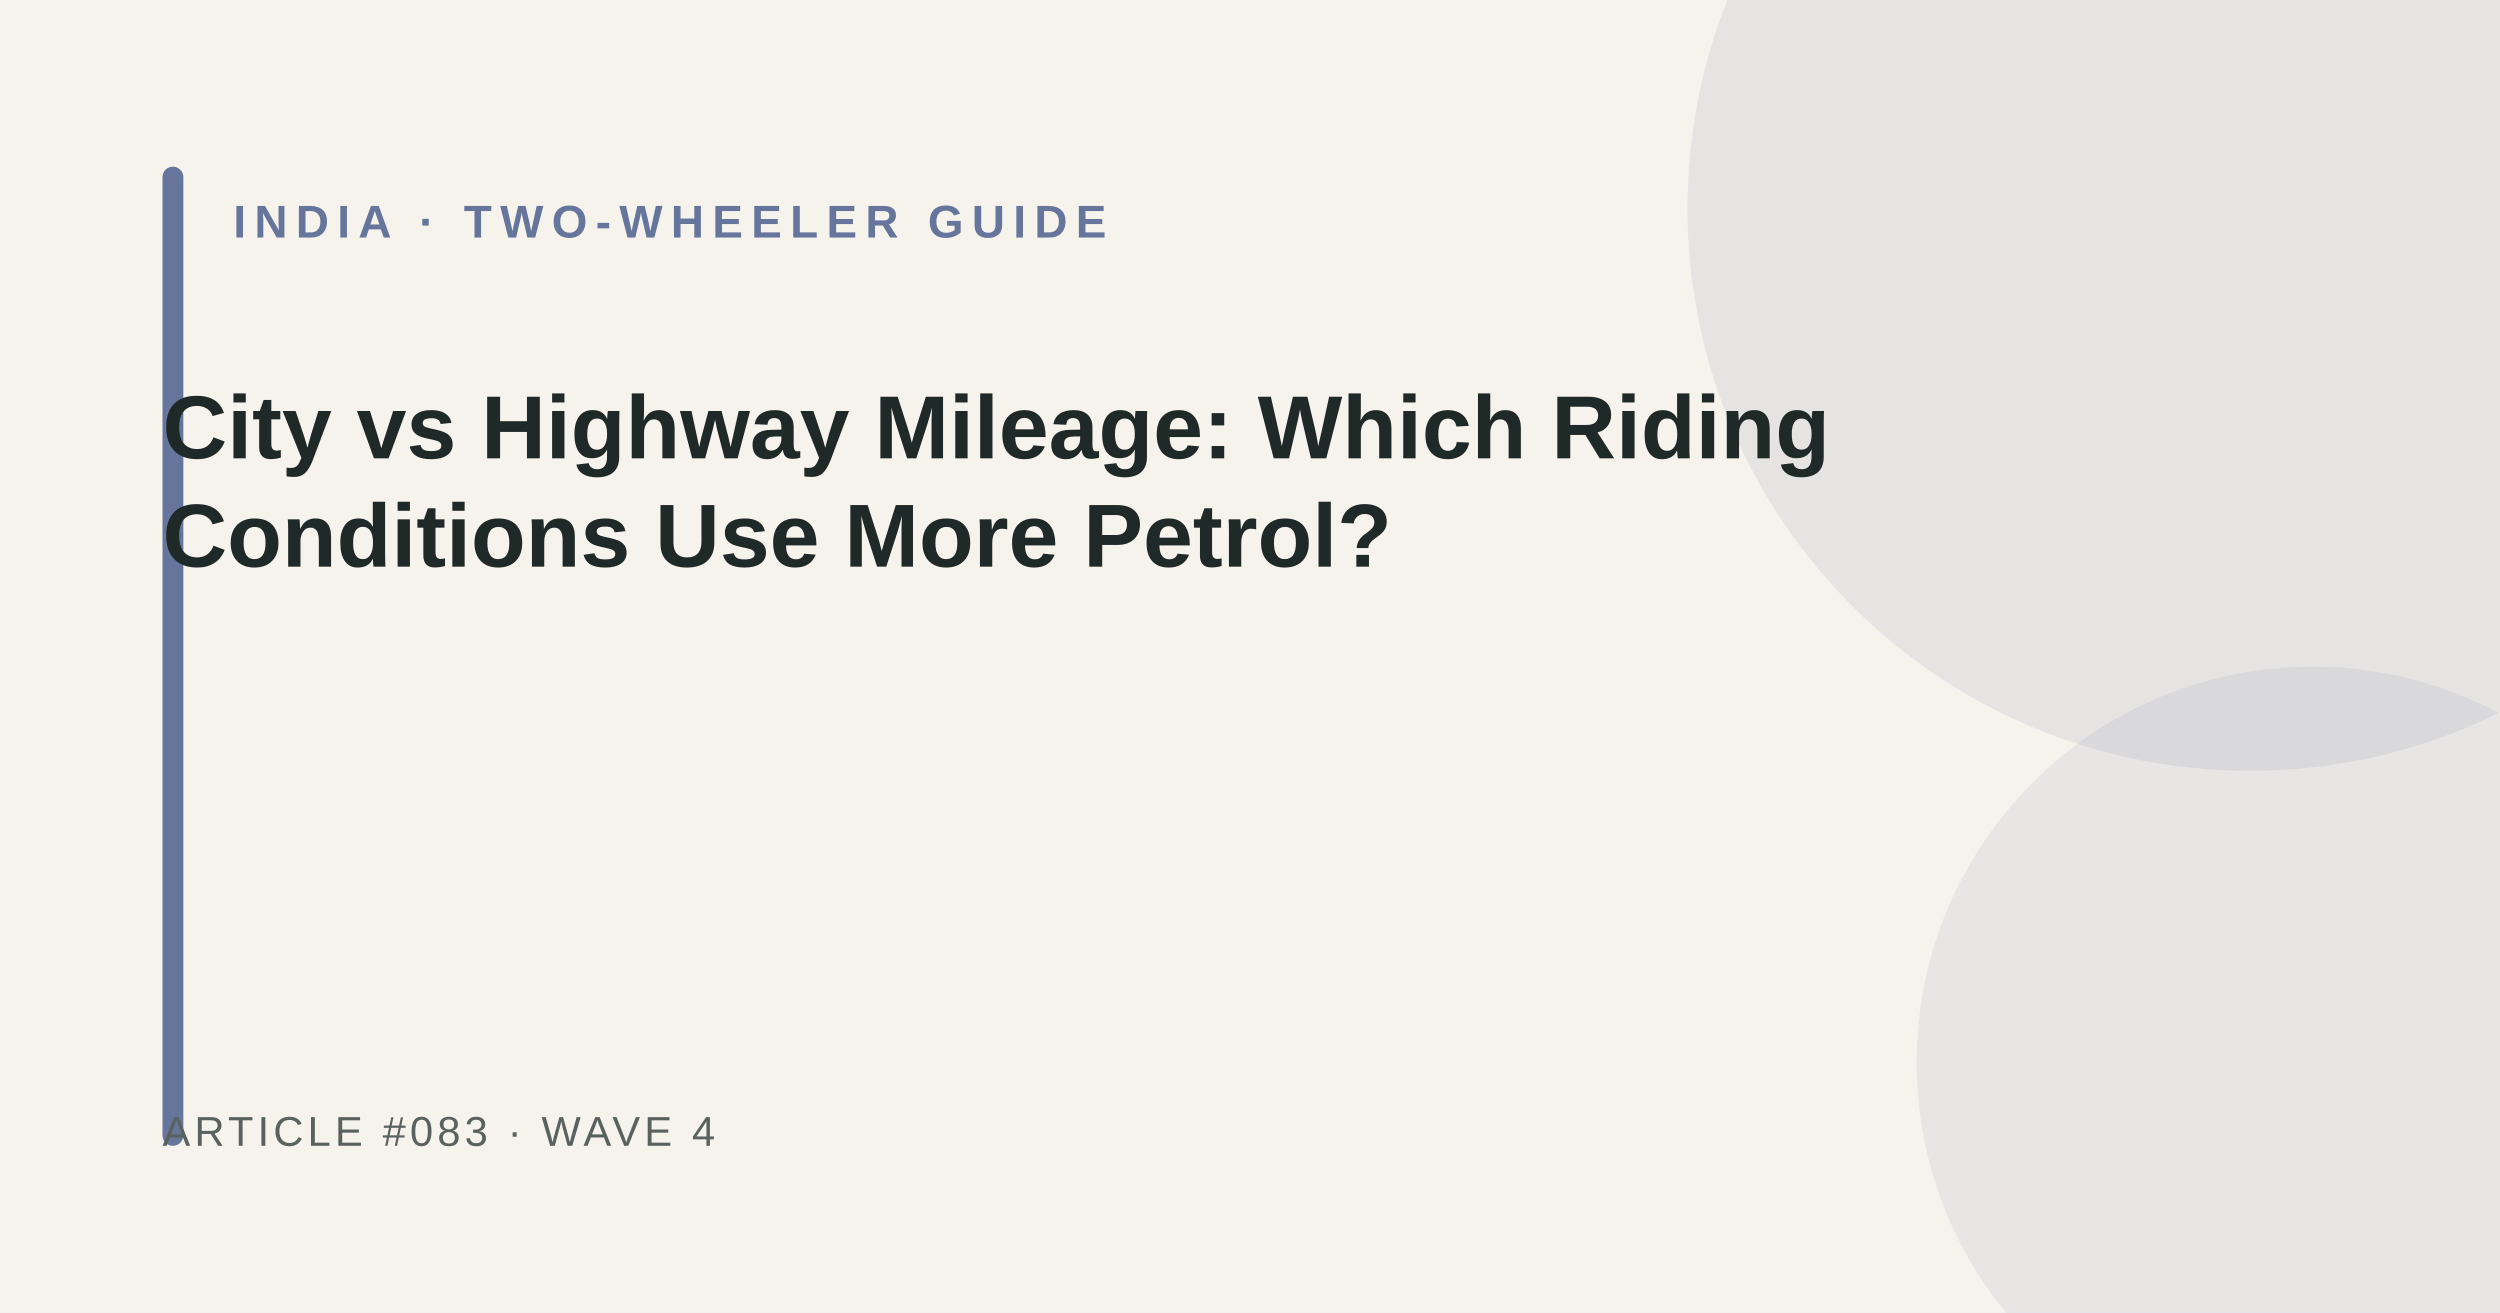
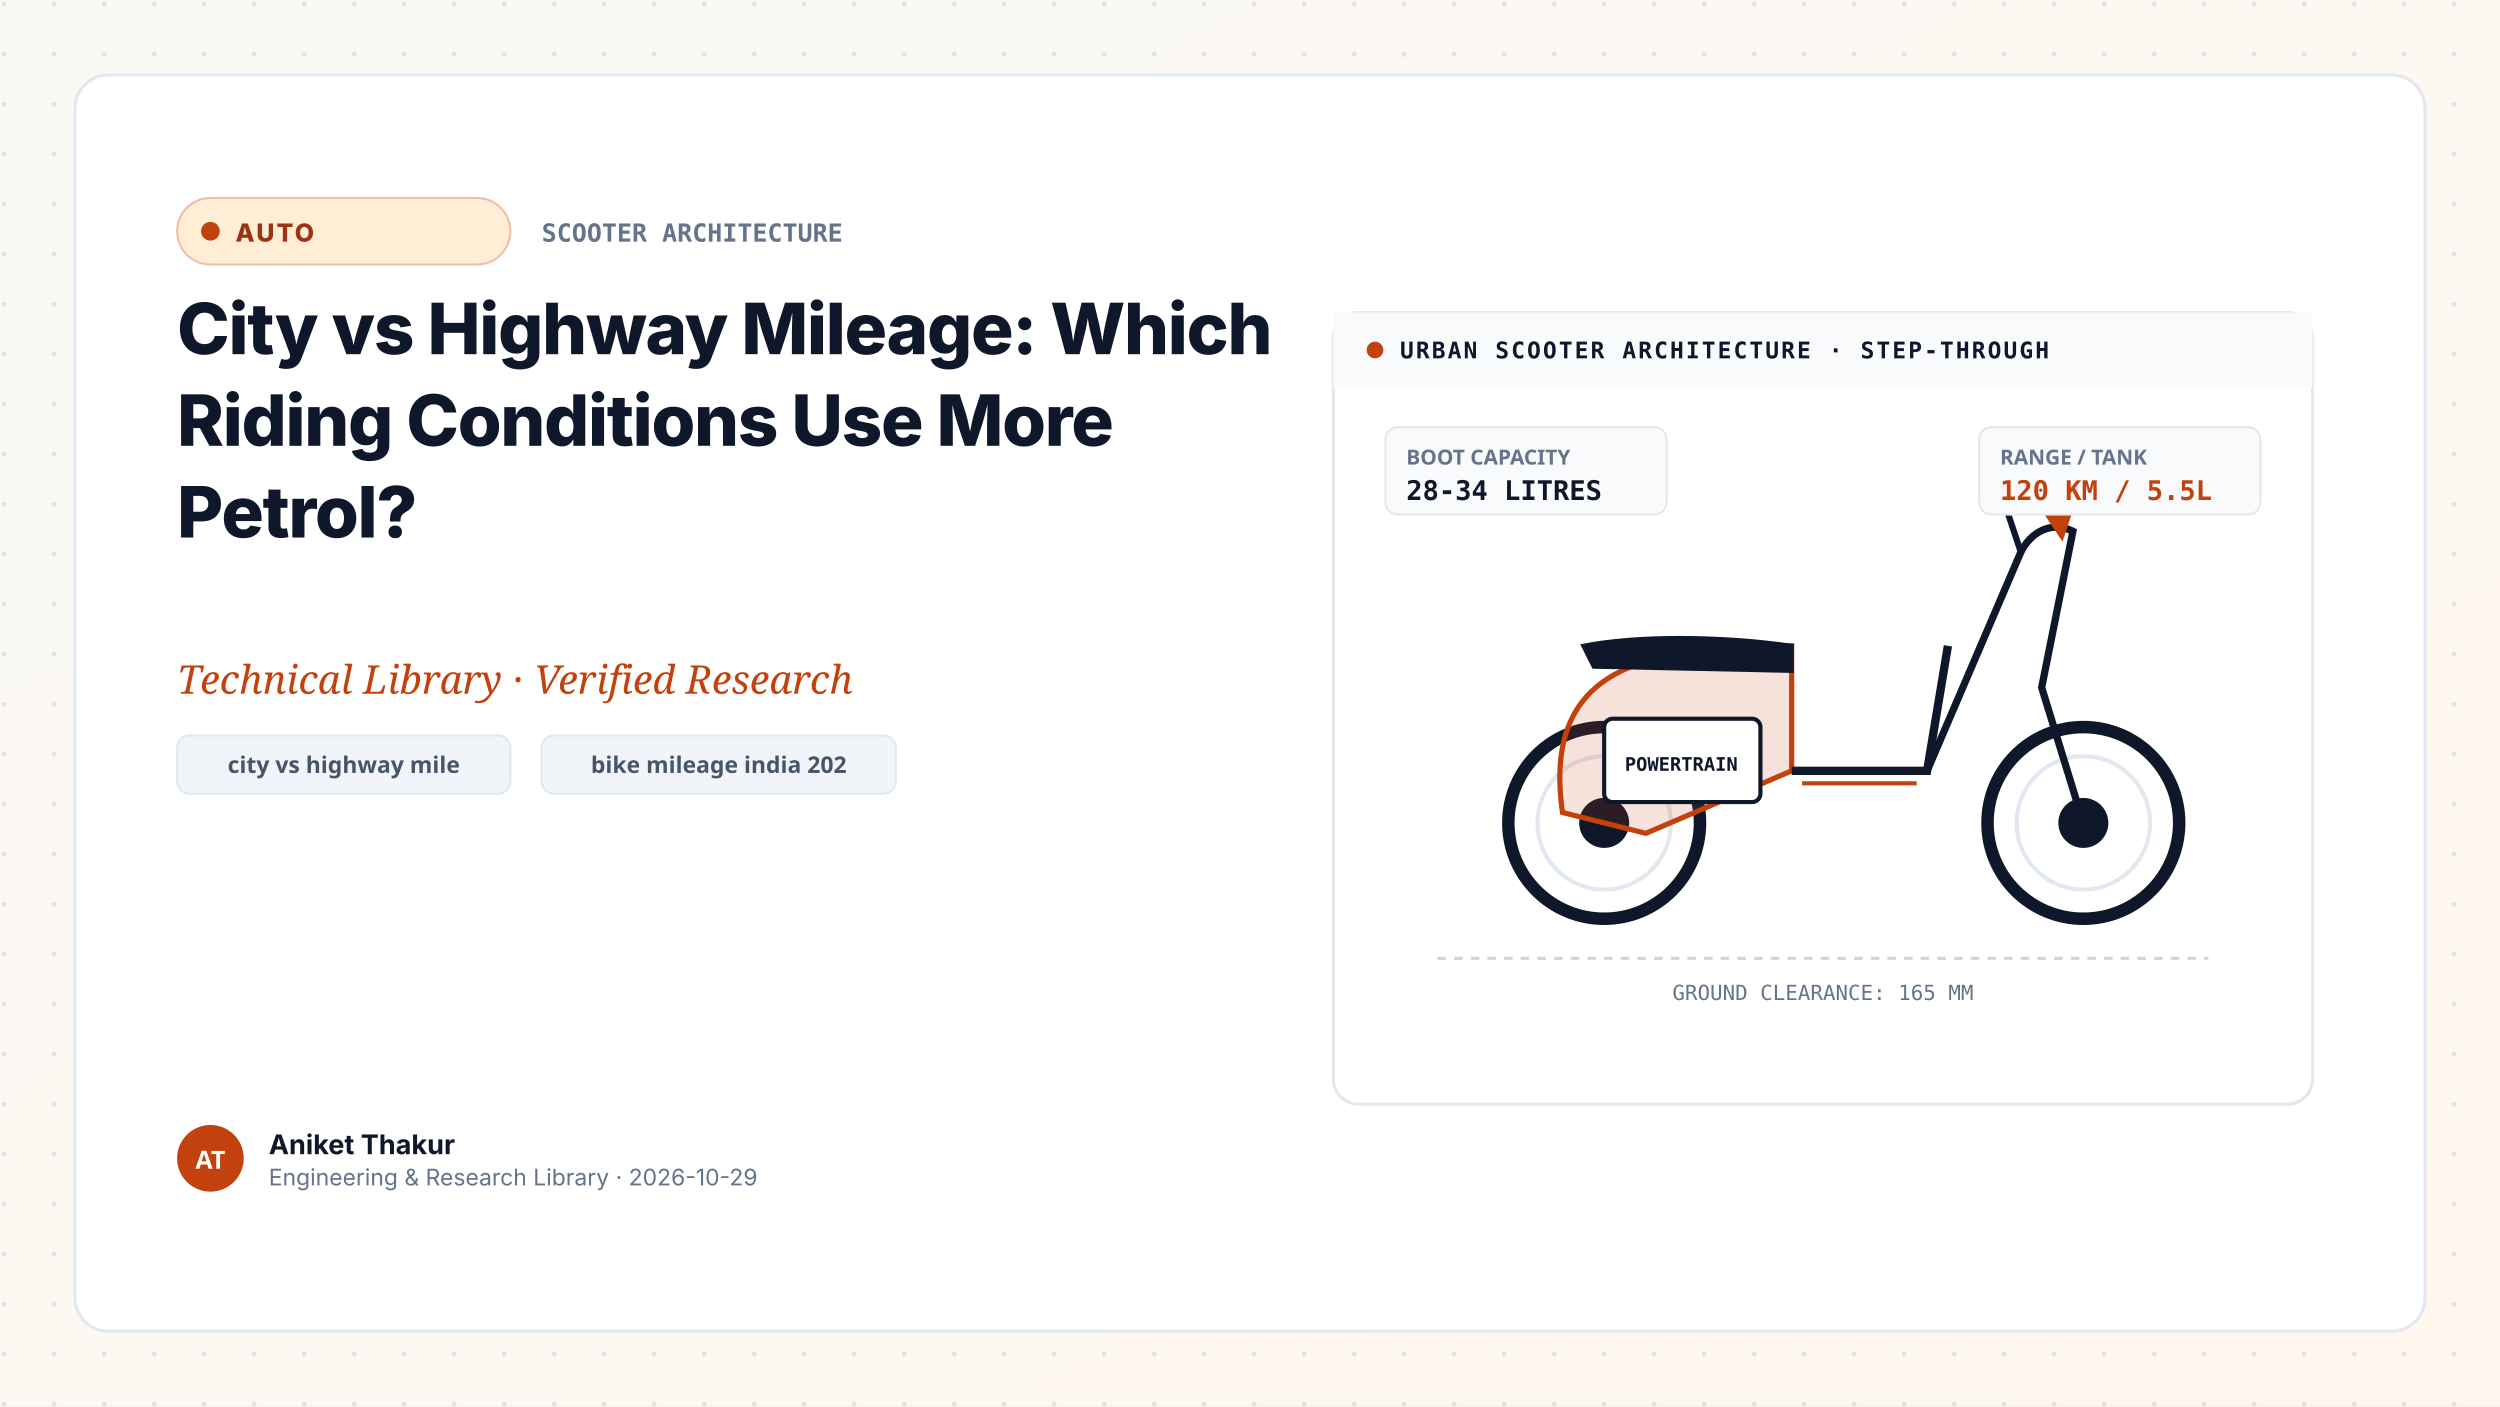
- <svg xmlns="http://www.w3.org/2000/svg" width="1200" height="630" viewBox="0 0 1200 630" role="img" aria-labelledby="title desc">
-   <rect width="1200" height="630" fill="#f6f3ed" />
-   <circle cx="1080" cy="100" r="270" fill="#66759b" opacity=".12" />
-   <circle cx="1110" cy="510" r="190" fill="#66759b" opacity=".10" />
-   <rect x="78" y="80" width="10" height="470" rx="5" fill="#66759b" />
-   <text x="112" y="114" fill="#66759b" font-family="Arial,sans-serif" font-size="22" font-weight="700" letter-spacing="4">INDIA · TWO-WHEELER GUIDE</text>
-   <text x="78" y="220" fill="#1f2927" font-family="Arial,sans-serif" font-size="43" font-weight="700">
-     <tspan x="78" dy="0">City vs Highway Mileage: Which Riding</tspan>
-     <tspan x="78" dy="52">Conditions Use More Petrol?</tspan>
-   </text>
-   <text x="78" y="550" fill="#59625e" font-family="Arial,sans-serif" font-size="20" letter-spacing="2">ARTICLE #083  ·  WAVE 4</text>
+ <svg xmlns="http://www.w3.org/2000/svg" width="1200" height="675" viewBox="0 0 1200 675" role="img" aria-label="City vs Highway Mileage: Which Riding Conditions Use More Petrol?">
+   <defs>
+     <linearGradient id="bgGrad_956402034" x1="0%" y1="0%" x2="100%" y2="100%">
+       <stop offset="0%" stop-color="#FAF9F6" />
+       <stop offset="100%" stop-color="#FFF7ED" />
+     </linearGradient>
+     <pattern id="dotGrid_956402034" width="24" height="24" patternUnits="userSpaceOnUse">
+       <circle cx="2" cy="2" r="1.2" fill="#94A3B8" opacity="0.25" />
+     </pattern>
+   </defs>
+   <rect width="1200" height="675" fill="url(#bgGrad_956402034)" />
+   <rect width="1200" height="675" fill="url(#dotGrid_956402034)" />
+   <rect x="36" y="36" width="1128" height="603" rx="16" fill="#FFFFFF" stroke="#E2E8F0" stroke-width="1.5" />
+   <g transform="translate(85, 95)">
+     <rect x="0" y="0" width="160" height="32" rx="16" fill="#FFEDD5" stroke="#C2410C" stroke-opacity="0.3" />
+     <circle cx="16" cy="16" r="4.5" fill="#C2410C" />
+     <text x="28" y="21" font-family="Plus Jakarta Sans, -apple-system, sans-serif" font-size="12" font-weight="800" fill="#9A3412" letter-spacing="1">AUTO</text>
+     <text x="175" y="21" font-family="JetBrains Mono, monospace" font-size="12" font-weight="600" fill="#64748B">SCOOTER ARCHITECTURE</text>
+     <g transform="translate(0, 75)">
+       <text x="0" y="0" font-family="Plus Jakarta Sans, -apple-system, sans-serif" font-size="34" font-weight="800" fill="#0F172A" letter-spacing="-0.6">City vs Highway Mileage: Which</text>
+       <text x="0" y="44" font-family="Plus Jakarta Sans, -apple-system, sans-serif" font-size="34" font-weight="800" fill="#0F172A" letter-spacing="-0.6">Riding Conditions Use More</text>
+       <text x="0" y="88" font-family="Plus Jakarta Sans, -apple-system, sans-serif" font-size="34" font-weight="800" fill="#0F172A" letter-spacing="-0.6">Petrol?</text>
+     </g>
+     <g transform="translate(0, 222)">
+       <text x="0" y="16" font-family="Newsreader, Georgia, serif" font-size="19" font-style="italic" fill="#C2410C">
+         Technical Library · Verified Research
+       </text>
+       <g transform="translate(0, 36)">
+         <rect x="0" y="0" width="160" height="28" rx="6" fill="#F1F5F9" stroke="#E2E8F0" />
+         <text x="80" y="18" font-family="Plus Jakarta Sans, sans-serif" font-size="11" font-weight="600" fill="#475569" text-anchor="middle">city vs highway mile</text>
+         <rect x="175" y="0" width="170" height="28" rx="6" fill="#F1F5F9" stroke="#E2E8F0" />
+         <text x="260" y="18" font-family="Plus Jakarta Sans, sans-serif" font-size="11" font-weight="600" fill="#475569" text-anchor="middle">bike mileage india 202</text>
+       </g>
+     </g>
+     <g transform="translate(0, 445)">
+       <circle cx="16" cy="16" r="16" fill="#C2410C" />
+       <text x="16" y="21" font-family="Plus Jakarta Sans, sans-serif" font-size="12" font-weight="800" fill="#FFFFFF" text-anchor="middle">AT</text>
+       <text x="44" y="14" font-family="Plus Jakarta Sans, -apple-system, sans-serif" font-size="13" font-weight="700" fill="#0F172A">Aniket Thakur</text>
+       <text x="44" y="29" font-family="Plus Jakarta Sans, -apple-system, sans-serif" font-size="11" fill="#64748B">Engineering &amp; Research Library · 2026-10-29</text>
+     </g>
+   </g>
+   <g transform="translate(640, 150)">
+     <rect width="470" height="380" rx="12" fill="#FFFFFF" stroke="#E2E8F0" stroke-width="1.5" />
+     <path d="M 0 0 L 470 0 L 470 36 L 0 36 Z" fill="#F8FAFC" rx="12" />
+     <circle cx="20" cy="18" r="4" fill="#C2410C" />
+     <text x="32" y="22" font-family="JetBrains Mono, monospace" font-size="11" font-weight="700" fill="#0F172A" letter-spacing="1">URBAN SCOOTER ARCHITECTURE · STEP-THROUGH</text>
+     <line x1="50" y1="310" x2="420" y2="310" stroke="#CBD5E1" stroke-width="1.5" stroke-dasharray="4 4" />
+     <text x="235" y="330" font-family="JetBrains Mono, monospace" font-size="10" fill="#64748B" text-anchor="middle">GROUND CLEARANCE: 165 MM</text>
+     <circle cx="130" cy="245" r="46" fill="none" stroke="#0F172A" stroke-width="6" />
+     <circle cx="130" cy="245" r="32" fill="none" stroke="#E2E8F0" stroke-width="2" />
+     <circle cx="130" cy="245" r="12" fill="#0F172A" />
+     <circle cx="360" cy="245" r="46" fill="none" stroke="#0F172A" stroke-width="6" />
+     <circle cx="360" cy="245" r="32" fill="none" stroke="#E2E8F0" stroke-width="2" />
+     <circle cx="360" cy="245" r="12" fill="#0F172A" />
+     <path d="M 110 240 C 100 170, 150 160, 220 160 L 220 220 L 150 250 Z" fill="#C2410C" fill-opacity="0.15" stroke="#C2410C" stroke-width="2.5" />
+     <rect x="130" y="195" width="75" height="40" rx="4" fill="#FFFFFF" stroke="#0F172A" stroke-width="2" />
+     <text x="167" y="220" font-family="JetBrains Mono, monospace" font-size="9" font-weight="700" fill="#0F172A" text-anchor="middle">POWERTRAIN</text>
+     <path d="M 220 220 L 285 220 L 295 160" fill="none" stroke="#0F172A" stroke-width="4" />
+     <line x1="225" y1="226" x2="280" y2="226" stroke="#C2410C" stroke-width="2" />
+     <path d="M 120 160 C 145 155, 185 155, 220 160 L 220 172 L 125 170 Z" fill="#0F172A" stroke="#0F172A" stroke-width="2" />
+     <path d="M 285 220 L 330 115 C 335 105, 345 100, 355 105 L 340 180 L 360 245" fill="none" stroke="#0F172A" stroke-width="3.5" />
+     <path d="M 330 115 L 320 85 L 345 80" fill="none" stroke="#0F172A" stroke-width="3" stroke-linecap="round" />
+     <polygon points="340,95 355,95 350,110" fill="#C2410C" />
+     <rect x="25" y="55" width="135" height="42" rx="6" fill="#F8FAFC" stroke="#E2E8F0" />
+     <text x="35" y="73" font-family="Plus Jakarta Sans, sans-serif" font-size="10" font-weight="700" fill="#64748B">BOOT CAPACITY</text>
+     <text x="35" y="90" font-family="JetBrains Mono, monospace" font-size="13" font-weight="700" fill="#0F172A">28-34 LITRES</text>
+     <rect x="310" y="55" width="135" height="42" rx="6" fill="#F8FAFC" stroke="#E2E8F0" />
+     <text x="320" y="73" font-family="Plus Jakarta Sans, sans-serif" font-size="10" font-weight="700" fill="#64748B">RANGE / TANK</text>
+     <text x="320" y="90" font-family="JetBrains Mono, monospace" font-size="13" font-weight="700" fill="#C2410C">120 KM / 5.5L</text>
+   </g>
</svg>
